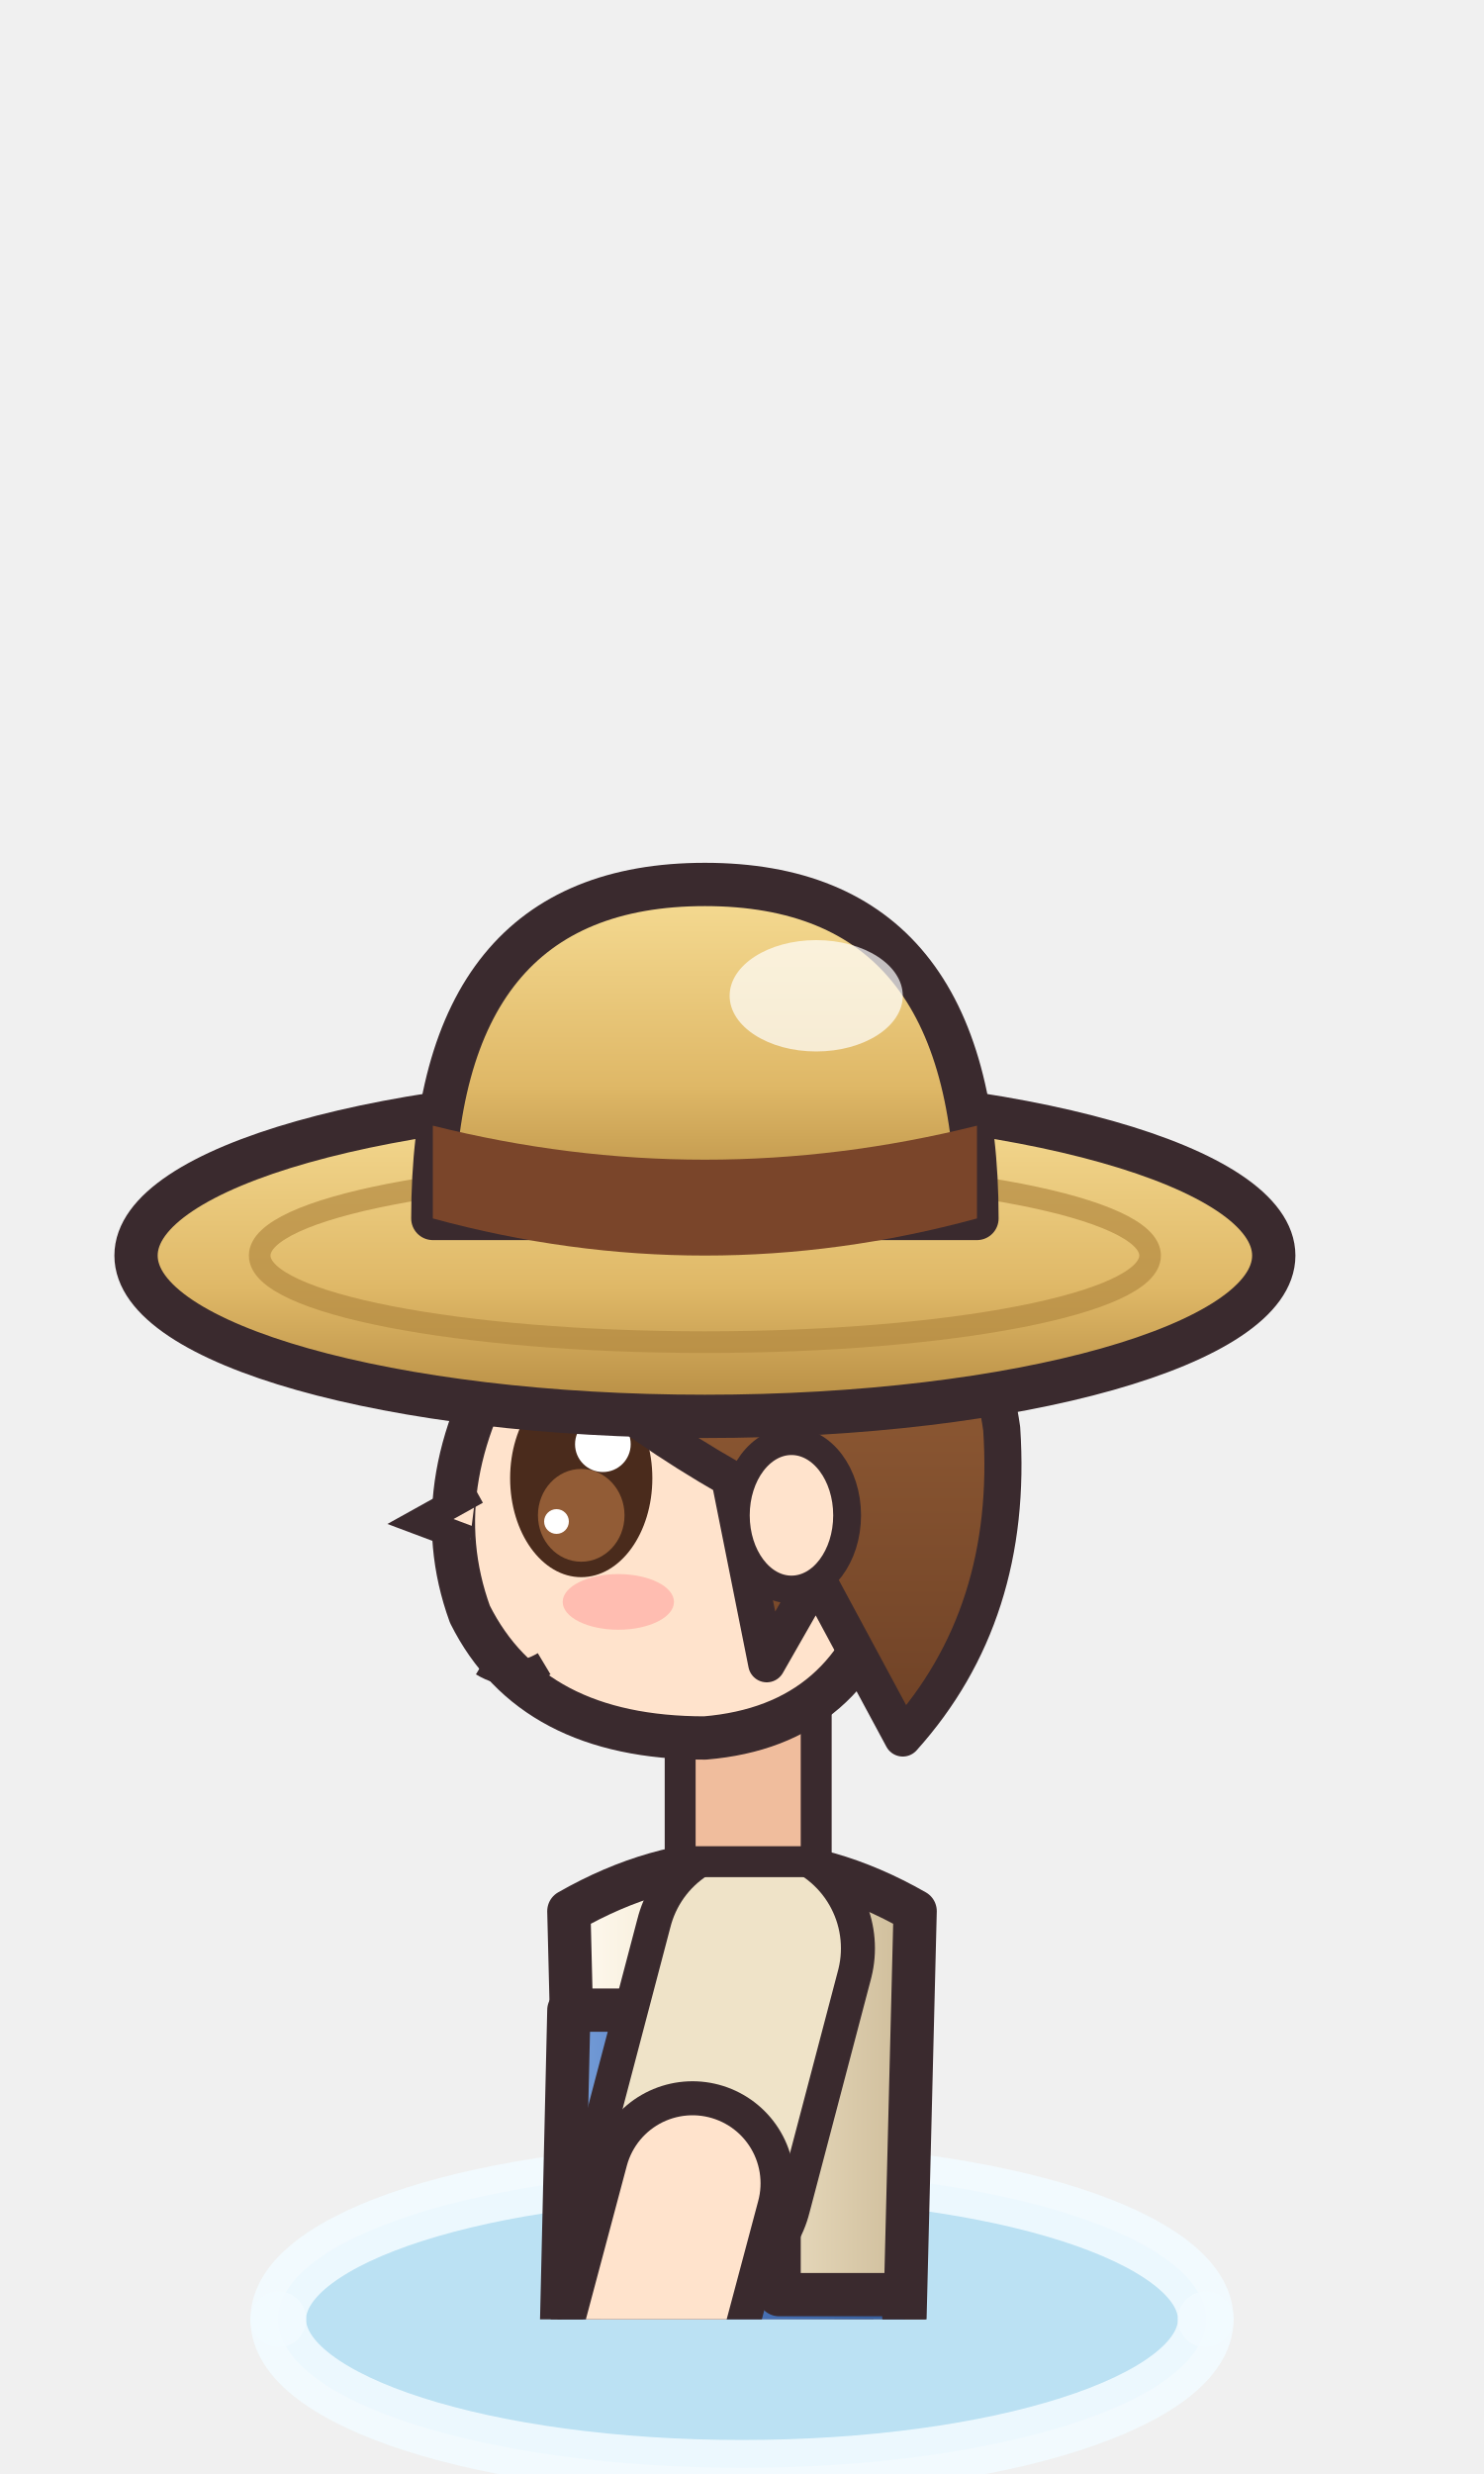
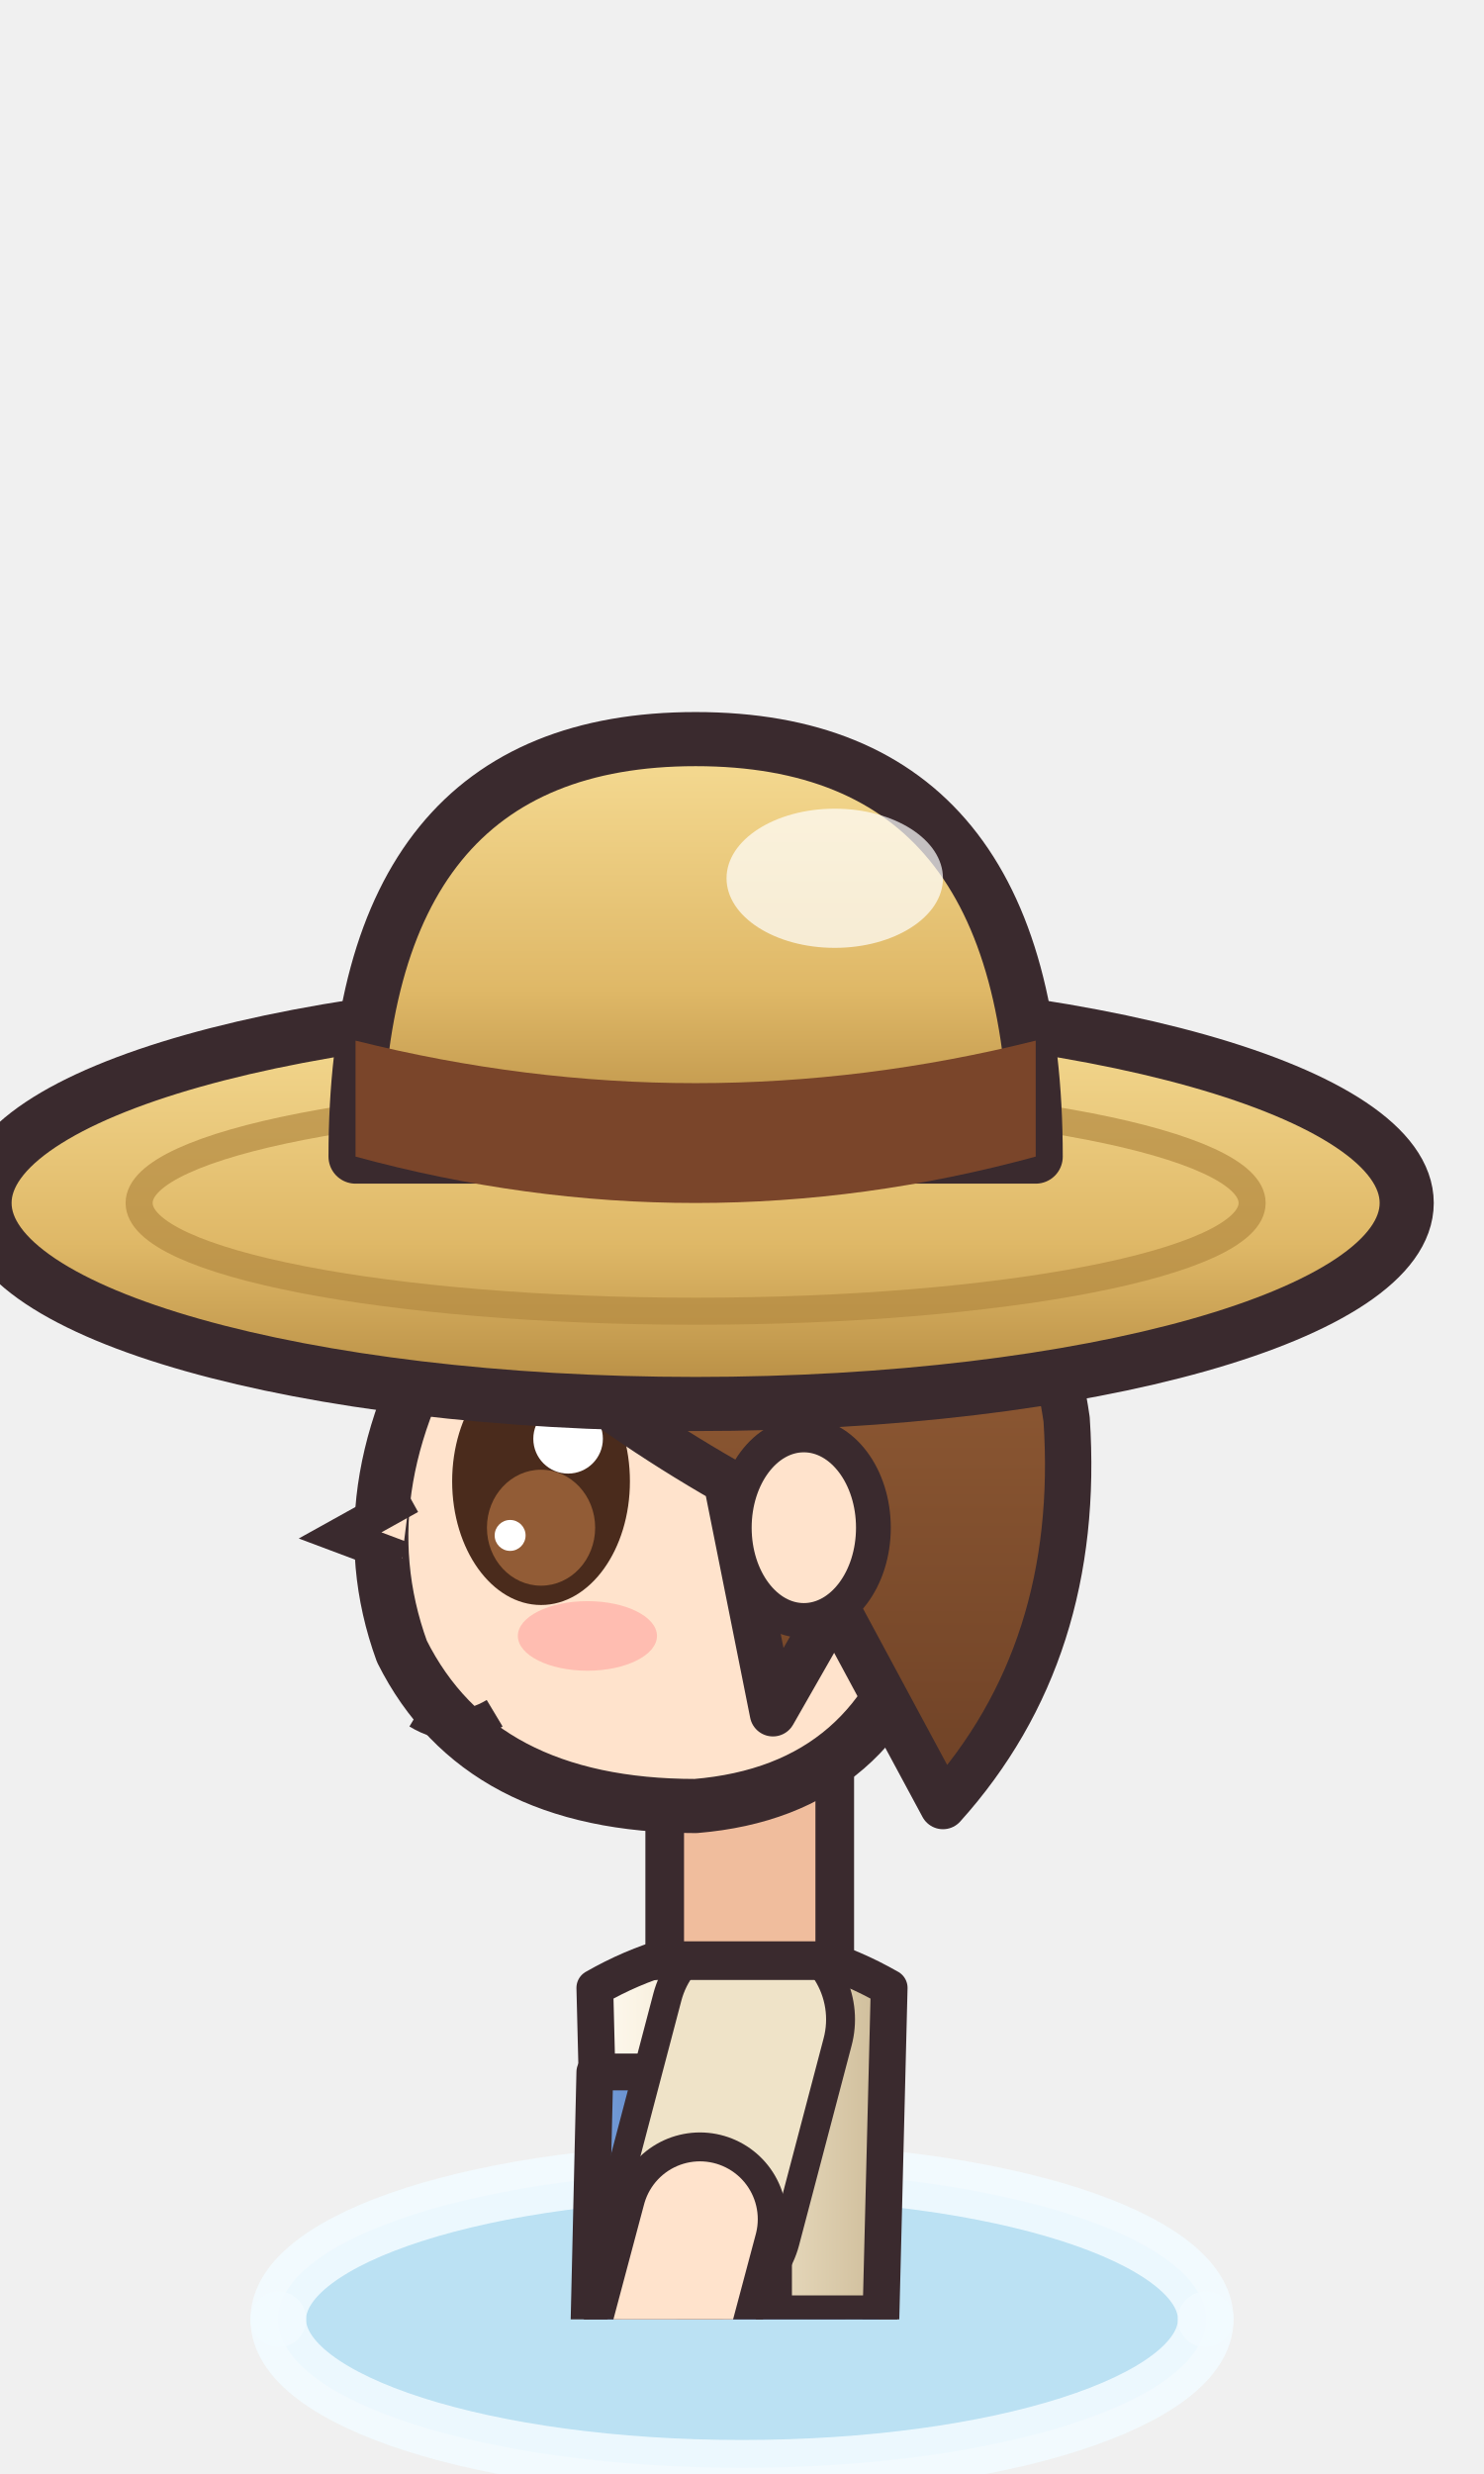
<svg xmlns="http://www.w3.org/2000/svg" viewBox="0 0 24 40" width="24" height="40">
  <defs>
    <clipPath id="waist">
-       <rect x="0" y="0" width="24" height="25" />
+       <rect x="0" y="0" width="24" height="27" />
    </clipPath>
    <linearGradient id="g1" x1="0" y1="0" x2="0" y2="1">
      <stop offset="0" stop-color="#a4683c" />
      <stop offset="1" stop-color="#7c4a27" />
    </linearGradient>
    <linearGradient id="g2" x1="0" y1="0" x2="0" y2="1">
      <stop offset="0" stop-color="#a4683c" />
      <stop offset="1" stop-color="#7c4a27" />
    </linearGradient>
    <linearGradient id="g3" x1="0" y1="0" x2="1" y2="0">
      <stop offset="0" stop-color="#cdbb98" />
      <stop offset="0.5" stop-color="#efe3c8" />
      <stop offset="1" stop-color="#fffaf0" />
    </linearGradient>
    <linearGradient id="g4" x1="0" y1="0" x2="1" y2="0">
      <stop offset="0" stop-color="#335a96" />
      <stop offset="0.6" stop-color="#4f79bf" />
      <stop offset="1" stop-color="#7aa2db" />
    </linearGradient>
    <linearGradient id="g5" x1="0" y1="0" x2="0" y2="1">
      <stop offset="0" stop-color="#9a6238" />
      <stop offset="1" stop-color="#6e4126" />
    </linearGradient>
    <linearGradient id="g6" x1="0" y1="0" x2="0" y2="1">
      <stop offset="0" stop-color="#f6dc94" />
      <stop offset="0.6" stop-color="#dfb867" />
      <stop offset="1" stop-color="#b48a41" />
    </linearGradient>
  </defs>
  <g transform="matrix(-1 0 0 1 24 0)">
    <ellipse cx="12" cy="37.50" rx="7.50" ry="2.4" fill="#8fd6f5" opacity="0.55" />
    <path d="M4.50 37.50 a7.50 2.4 0 0 1 15.00 0" fill="none" stroke="#f2fbff" stroke-width="0.9" stroke-linecap="round" opacity="0.9" />
-     <g transform="translate(0 12.50)">
+     <g transform="translate(0 10.50)">
      <g clip-path="url(#waist)">
        <ellipse cx="12" cy="39.2" rx="5" ry="1.3" fill="#1f3a22" opacity="0.3" />
-         <path d="M12.00 26.00 L9.00 35.00" stroke="#3a2a2e" stroke-width="4.70" stroke-linecap="round" />
-         <path d="M12.00 26.00 L9.00 35.00" stroke="#335a96" stroke-width="3.60" stroke-linecap="round" />
-         <path d="M6.60 39.40 q0 -3 1.36 -3.2 l4.08 0 q1.36 0.2 1.36 3.2 Z" fill="url(#g1)" stroke="#3a2a2e" stroke-width="0.6" stroke-linejoin="round" />
-         <path d="M6.90 39.00 l6.20 0" stroke="#552f17" stroke-width="0.8" />
-         <path d="M12.00 26.00 L15.00 35.00" stroke="#3a2a2e" stroke-width="4.70" stroke-linecap="round" />
-         <path d="M12.00 26.00 L15.00 35.00" stroke="#4f79bf" stroke-width="3.60" stroke-linecap="round" />
-         <path d="M12.60 39.40 q0 -3 1.36 -3.2 l4.08 0 q1.36 0.2 1.36 3.2 Z" fill="url(#g2)" stroke="#3a2a2e" stroke-width="0.6" stroke-linejoin="round" />
-         <path d="M12.90 39.00 l6.20 0" stroke="#552f17" stroke-width="0.8" />
-         <path d="M9.2 18.4 Q12 16.8 14.8 18.4 L14.6 26.4 L9.4 26.4 Z" fill="url(#g3)" stroke="#3a2a2e" stroke-width="0.7" stroke-linejoin="round" />
-         <path d="M11.4 20 L14.8 20 L15 28.6 L9.2 28.6 L9.4 24.6 L11.4 24.6 Z" fill="url(#g4)" stroke="#3a2a2e" stroke-width="0.7" stroke-linejoin="round" />
-         <path d="M12.6 20.2 L11 18.2" stroke="#3a2a2e" stroke-width="1.5" />
-         <path d="M12.6 20.2 L11 18.2" stroke="#4f79bf" stroke-width="0.8" />
-         <circle cx="12.8" cy="20.5" r="0.65" fill="#f4c95d" stroke="#3a2a2e" stroke-width="0.35" />
-         <path d="M11.80 19.00 L12.80 22.80" stroke="#3a2a2e" stroke-width="3.90" stroke-linecap="round" />
-         <path d="M11.80 19.00 L12.80 22.80" stroke="#efe3c8" stroke-width="2.80" stroke-linecap="round" />
-         <path d="M12.80 22.80 L13.92 27.00" stroke="#3a2a2e" stroke-width="3.30" stroke-linecap="round" />
-         <path d="M12.80 22.80 L13.92 27.00" stroke="#ffe3cc" stroke-width="2.20" stroke-linecap="round" />
-         <rect x="10.8" y="14.6" width="2.2" height="3" fill="#f0bd9d" stroke="#3a2a2e" stroke-width="0.5" />
-         <path d="M15.6 9 Q17.2 11.4 16.4 13.6 Q15.4 15.6 12.6 15.6 Q10.2 15.4 9.6 13 L10 9 Z" fill="#ffe3cc" stroke="#3a2a2e" stroke-width="0.7" stroke-linejoin="round" />
-         <path d="M16.3 11.6 l0.9 0.5 l-0.8 0.3" stroke="#3a2a2e" stroke-width="0.45" fill="#ffe3cc" />
-         <ellipse cx="14.60" cy="11.40" rx="1.15" ry="1.6" fill="#4a2b1c" />
-         <ellipse cx="14.60" cy="12.00" rx="0.7" ry="0.75" fill="#9a6238" opacity="0.9" />
-         <circle cx="14.25" cy="10.85" r="0.45" fill="#ffffff" />
-         <circle cx="15.00" cy="12.10" r="0.2" fill="#ffffff" />
-         <path d="M13.35 9.80 q1.25 -0.8 2.5 0" stroke="#3a2a2e" stroke-width="0.55" fill="none" stroke-linecap="round" />
-         <ellipse cx="14" cy="13.4" rx="0.9" ry="0.45" fill="#ff9f9a" opacity="0.55" />
-         <path d="M15.2 14.4 q0.5 0.3 1 0" stroke="#3a2a2e" stroke-width="0.4" fill="none" />
-         <path d="M13.6 7.6 Q8.4 6.4 7.8 10.6 Q7.6 13.6 9.4 15.6 L10.8 13 L11.6 14.4 L12.2 11.4 Q13.6 10.6 14.8 9.6 L15.8 9.8 Z" fill="url(#g5)" stroke="#3a2a2e" stroke-width="0.6" stroke-linejoin="round" />
-         <ellipse cx="11.2" cy="12" rx="0.9" ry="1.2" fill="#ffe3cc" stroke="#3a2a2e" stroke-width="0.45" />
-         <ellipse cx="12.60" cy="7.80" rx="9.2" ry="2.6" fill="url(#g6)" stroke="#3a2a2e" stroke-width="0.7" />
-         <ellipse cx="12.60" cy="7.80" rx="7.2" ry="1.4" fill="none" stroke="#b48a41" stroke-width="0.35" opacity="0.7" />
-         <path d="M8.20 7.20 q0 -5.4 4.4 -5.4 q4.4 0 4.4 5.4 Z" fill="url(#g6)" stroke="#3a2a2e" stroke-width="0.7" stroke-linejoin="round" />
-         <path d="M8.20 7.20 q4.4 1.2 8.8 0 l0 -1.5 q-4.4 1.1 -8.8 0 Z" fill="#7a452a" />
-         <ellipse cx="10.80" cy="3.60" rx="1.4" ry="0.9" fill="#ffffff" opacity="0.7" />
+         <g transform="translate(12 20.45) scale(1.25) translate(-12 -17)">
+ </g>
+         <g transform="translate(12 40) scale(0.85) translate(-12 -40)">
+           <path d="M12.00 26.00 L9.00 35.00" stroke="#3a2a2e" stroke-width="4.70" stroke-linecap="round" />
+           <path d="M12.00 26.00 L9.00 35.00" stroke="#335a96" stroke-width="3.60" stroke-linecap="round" />
+           <path d="M6.60 39.40 q0 -3 1.36 -3.2 l4.08 0 q1.36 0.2 1.36 3.2 Z" fill="url(#g1)" stroke="#3a2a2e" stroke-width="0.6" stroke-linejoin="round" />
+           <path d="M6.90 39.00 l6.20 0" stroke="#552f17" stroke-width="0.8" />
+           <path d="M12.00 26.00 L15.00 35.00" stroke="#3a2a2e" stroke-width="4.70" stroke-linecap="round" />
+           <path d="M12.00 26.00 L15.00 35.00" stroke="#4f79bf" stroke-width="3.60" stroke-linecap="round" />
+           <path d="M12.60 39.40 q0 -3 1.36 -3.2 l4.08 0 q1.36 0.2 1.36 3.2 Z" fill="url(#g2)" stroke="#3a2a2e" stroke-width="0.6" stroke-linejoin="round" />
+           <path d="M12.90 39.00 l6.20 0" stroke="#552f17" stroke-width="0.8" />
+           <path d="M9.2 18.4 Q12 16.8 14.8 18.4 L14.6 26.4 L9.4 26.4 Z" fill="url(#g3)" stroke="#3a2a2e" stroke-width="0.7" stroke-linejoin="round" />
+           <path d="M11.4 20 L14.8 20 L15 28.6 L9.2 28.6 L9.4 24.6 L11.4 24.6 Z" fill="url(#g4)" stroke="#3a2a2e" stroke-width="0.7" stroke-linejoin="round" />
+           <path d="M12.6 20.2 L11 18.2" stroke="#3a2a2e" stroke-width="1.5" />
+           <path d="M12.6 20.2 L11 18.2" stroke="#4f79bf" stroke-width="0.8" />
+           <circle cx="12.8" cy="20.5" r="0.65" fill="#f4c95d" stroke="#3a2a2e" stroke-width="0.35" />
+           <path d="M11.80 19.00 L12.80 22.80" stroke="#3a2a2e" stroke-width="3.90" stroke-linecap="round" />
+           <path d="M11.80 19.00 L12.80 22.80" stroke="#efe3c8" stroke-width="2.80" stroke-linecap="round" />
+           <path d="M12.80 22.80 L13.92 27.00" stroke="#3a2a2e" stroke-width="3.30" stroke-linecap="round" />
+           <path d="M12.80 22.80 L13.92 27.00" stroke="#ffe3cc" stroke-width="2.20" stroke-linecap="round" />
+         </g>
+         <g transform="translate(12 20.45) scale(1.25) translate(-12 -17)">
+           <rect x="10.8" y="14.6" width="2.2" height="3" fill="#f0bd9d" stroke="#3a2a2e" stroke-width="0.5" />
+           <path d="M15.6 9 Q17.2 11.4 16.4 13.6 Q15.4 15.6 12.6 15.6 Q10.2 15.4 9.6 13 L10 9 Z" fill="#ffe3cc" stroke="#3a2a2e" stroke-width="0.7" stroke-linejoin="round" />
+           <path d="M16.3 11.6 l0.9 0.5 l-0.8 0.3" stroke="#3a2a2e" stroke-width="0.45" fill="#ffe3cc" />
+           <ellipse cx="14.60" cy="11.40" rx="1.15" ry="1.6" fill="#4a2b1c" />
+           <ellipse cx="14.60" cy="12.00" rx="0.7" ry="0.75" fill="#9a6238" opacity="0.9" />
+           <circle cx="14.25" cy="10.85" r="0.45" fill="#ffffff" />
+           <circle cx="15.00" cy="12.10" r="0.2" fill="#ffffff" />
+           <path d="M13.35 9.80 q1.25 -0.8 2.5 0" stroke="#3a2a2e" stroke-width="0.55" fill="none" stroke-linecap="round" />
+           <ellipse cx="14" cy="13.4" rx="0.9" ry="0.45" fill="#ff9f9a" opacity="0.55" />
+           <path d="M15.2 14.4 q0.5 0.3 1 0" stroke="#3a2a2e" stroke-width="0.4" fill="none" />
+           <path d="M13.6 7.6 Q8.4 6.4 7.8 10.6 Q7.6 13.6 9.4 15.6 L10.8 13 L11.6 14.4 L12.2 11.4 Q13.6 10.6 14.8 9.6 L15.8 9.8 Z" fill="url(#g5)" stroke="#3a2a2e" stroke-width="0.6" stroke-linejoin="round" />
+           <ellipse cx="11.2" cy="12" rx="0.9" ry="1.2" fill="#ffe3cc" stroke="#3a2a2e" stroke-width="0.45" />
+           <ellipse cx="12.60" cy="7.80" rx="9.2" ry="2.6" fill="url(#g6)" stroke="#3a2a2e" stroke-width="0.7" />
+           <ellipse cx="12.60" cy="7.80" rx="7.2" ry="1.4" fill="none" stroke="#b48a41" stroke-width="0.35" opacity="0.7" />
+           <path d="M8.20 7.20 q0 -5.4 4.4 -5.4 q4.4 0 4.4 5.4 Z" fill="url(#g6)" stroke="#3a2a2e" stroke-width="0.7" stroke-linejoin="round" />
+           <path d="M8.20 7.20 q4.4 1.2 8.8 0 l0 -1.5 q-4.4 1.1 -8.8 0 Z" fill="#7a452a" />
+           <ellipse cx="10.80" cy="3.60" rx="1.4" ry="0.9" fill="#ffffff" opacity="0.7" />
+         </g>
      </g>
    </g>
    <path d="M4.50 37.50 a7.50 2.4 0 0 0 15.00 0" fill="none" stroke="#f2fbff" stroke-width="0.9" stroke-linecap="round" opacity="0.9" />
  </g>
</svg>
